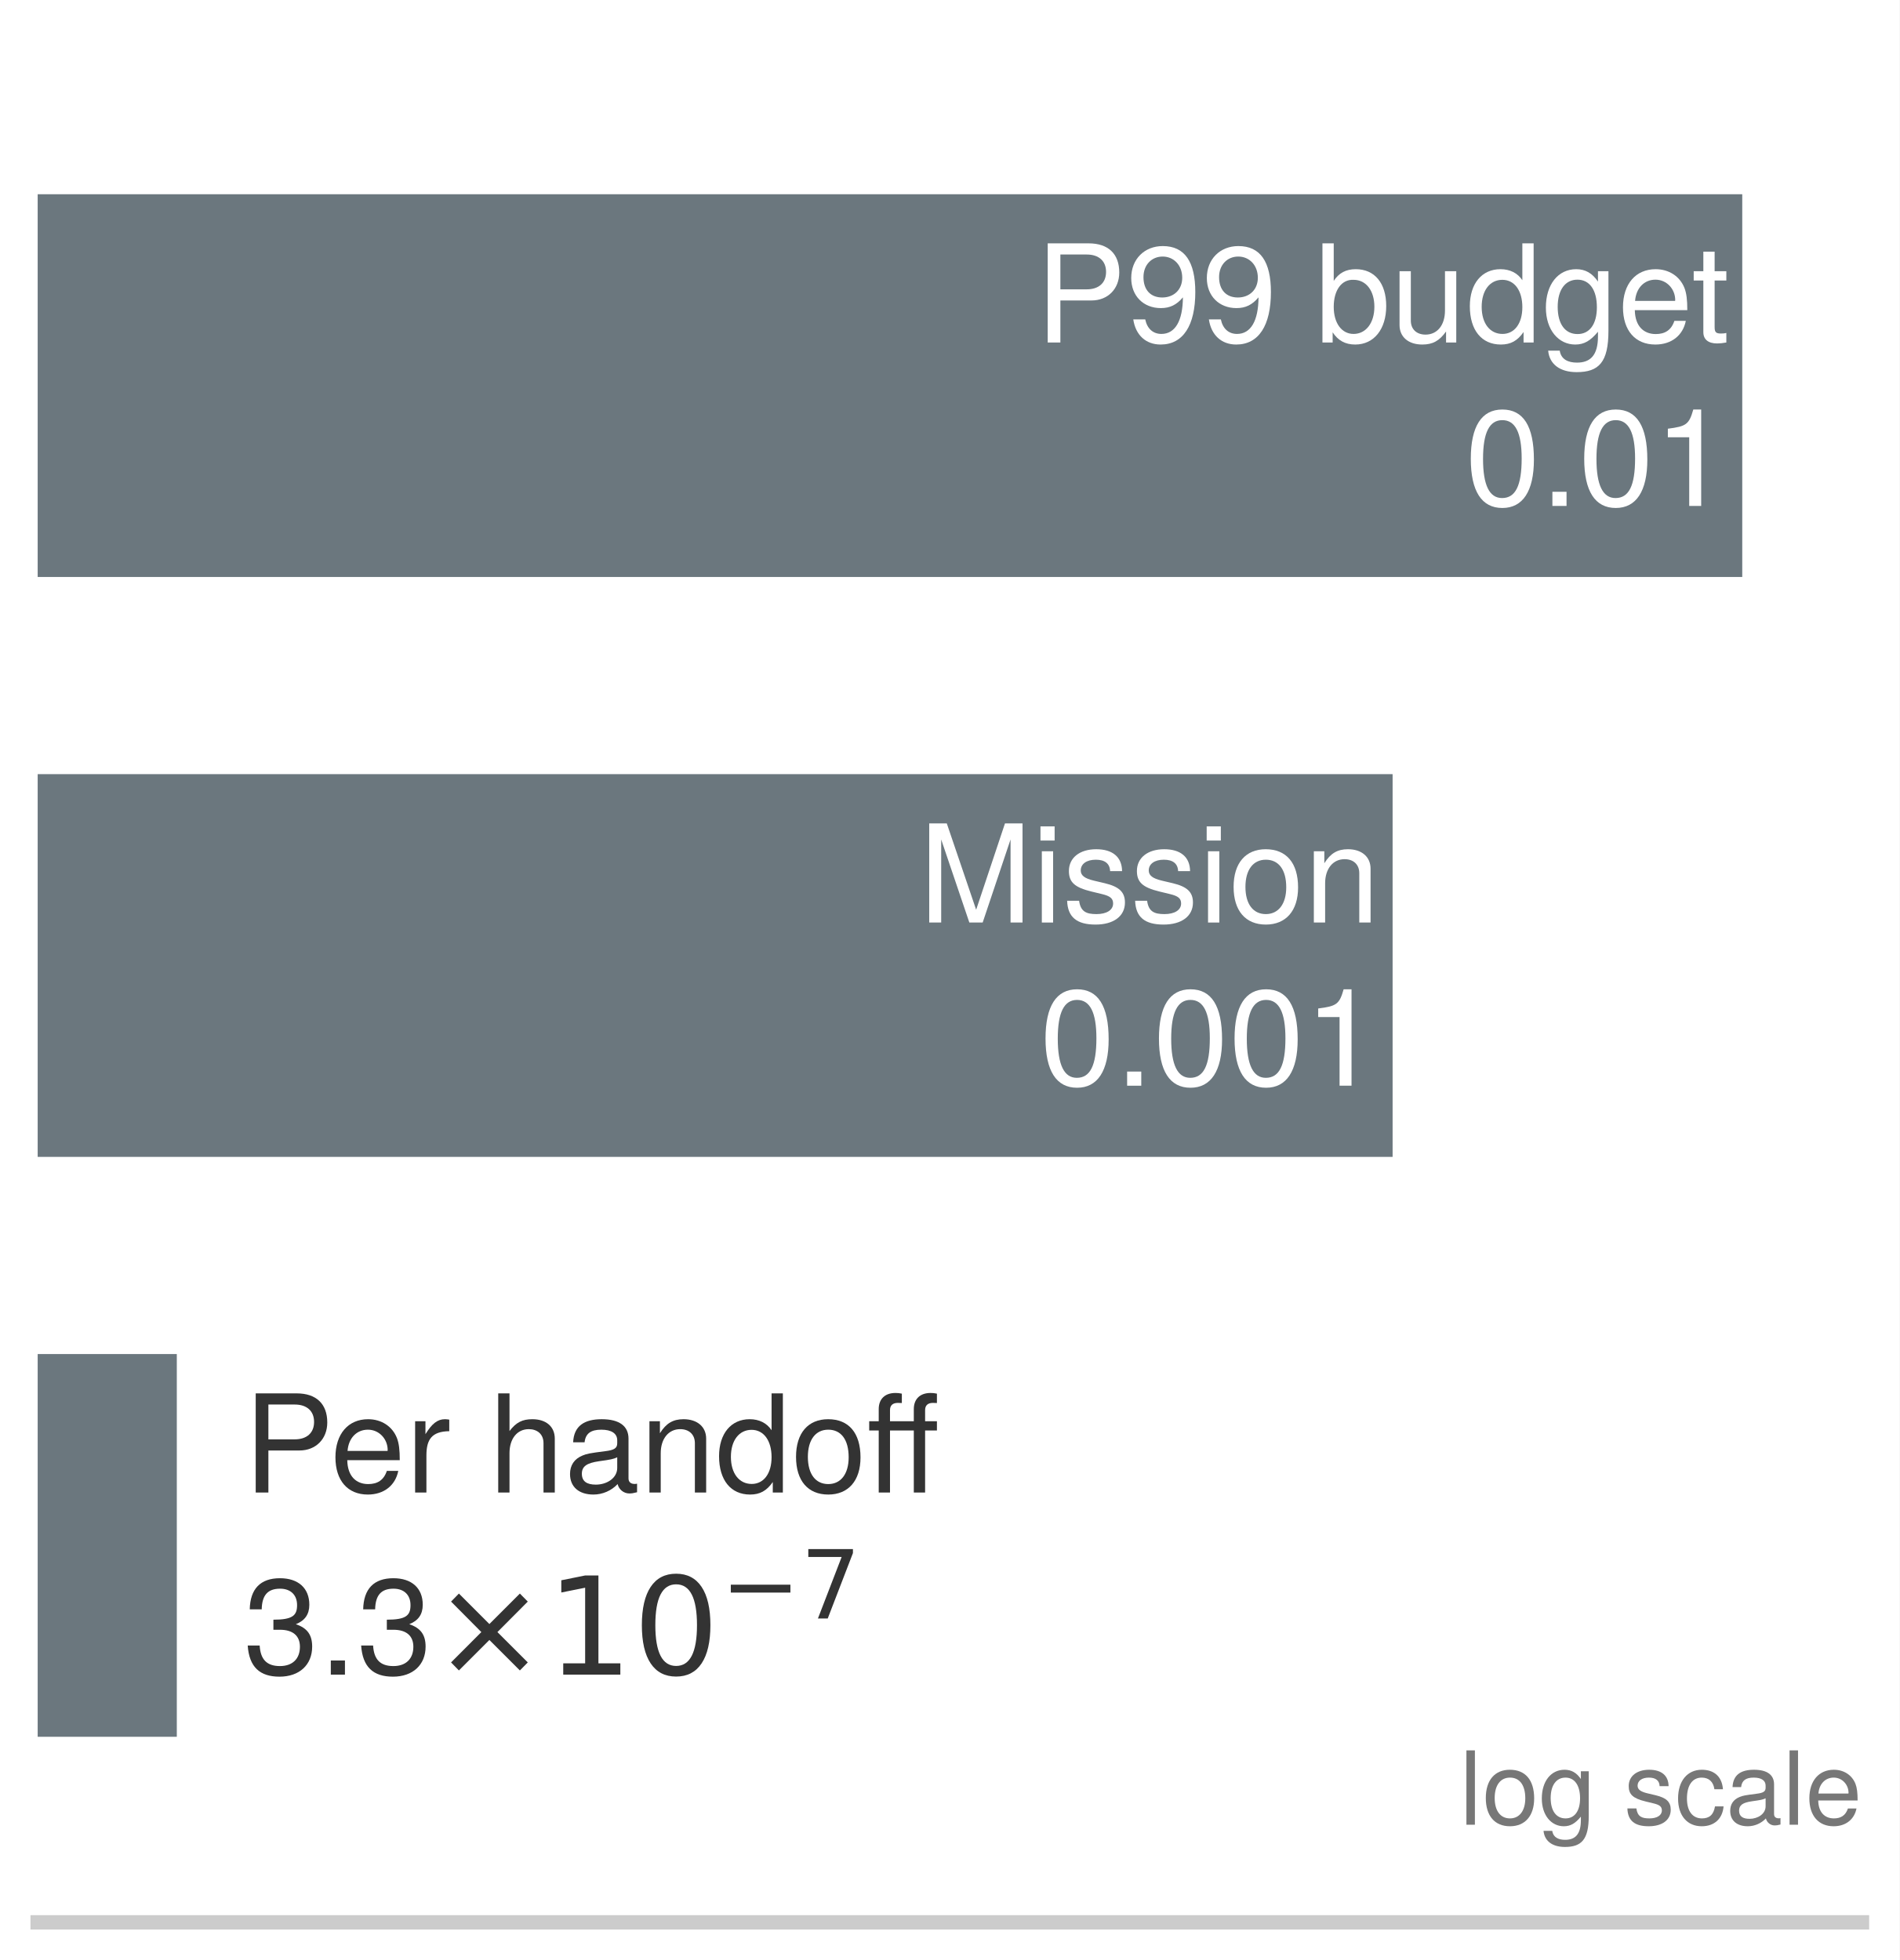
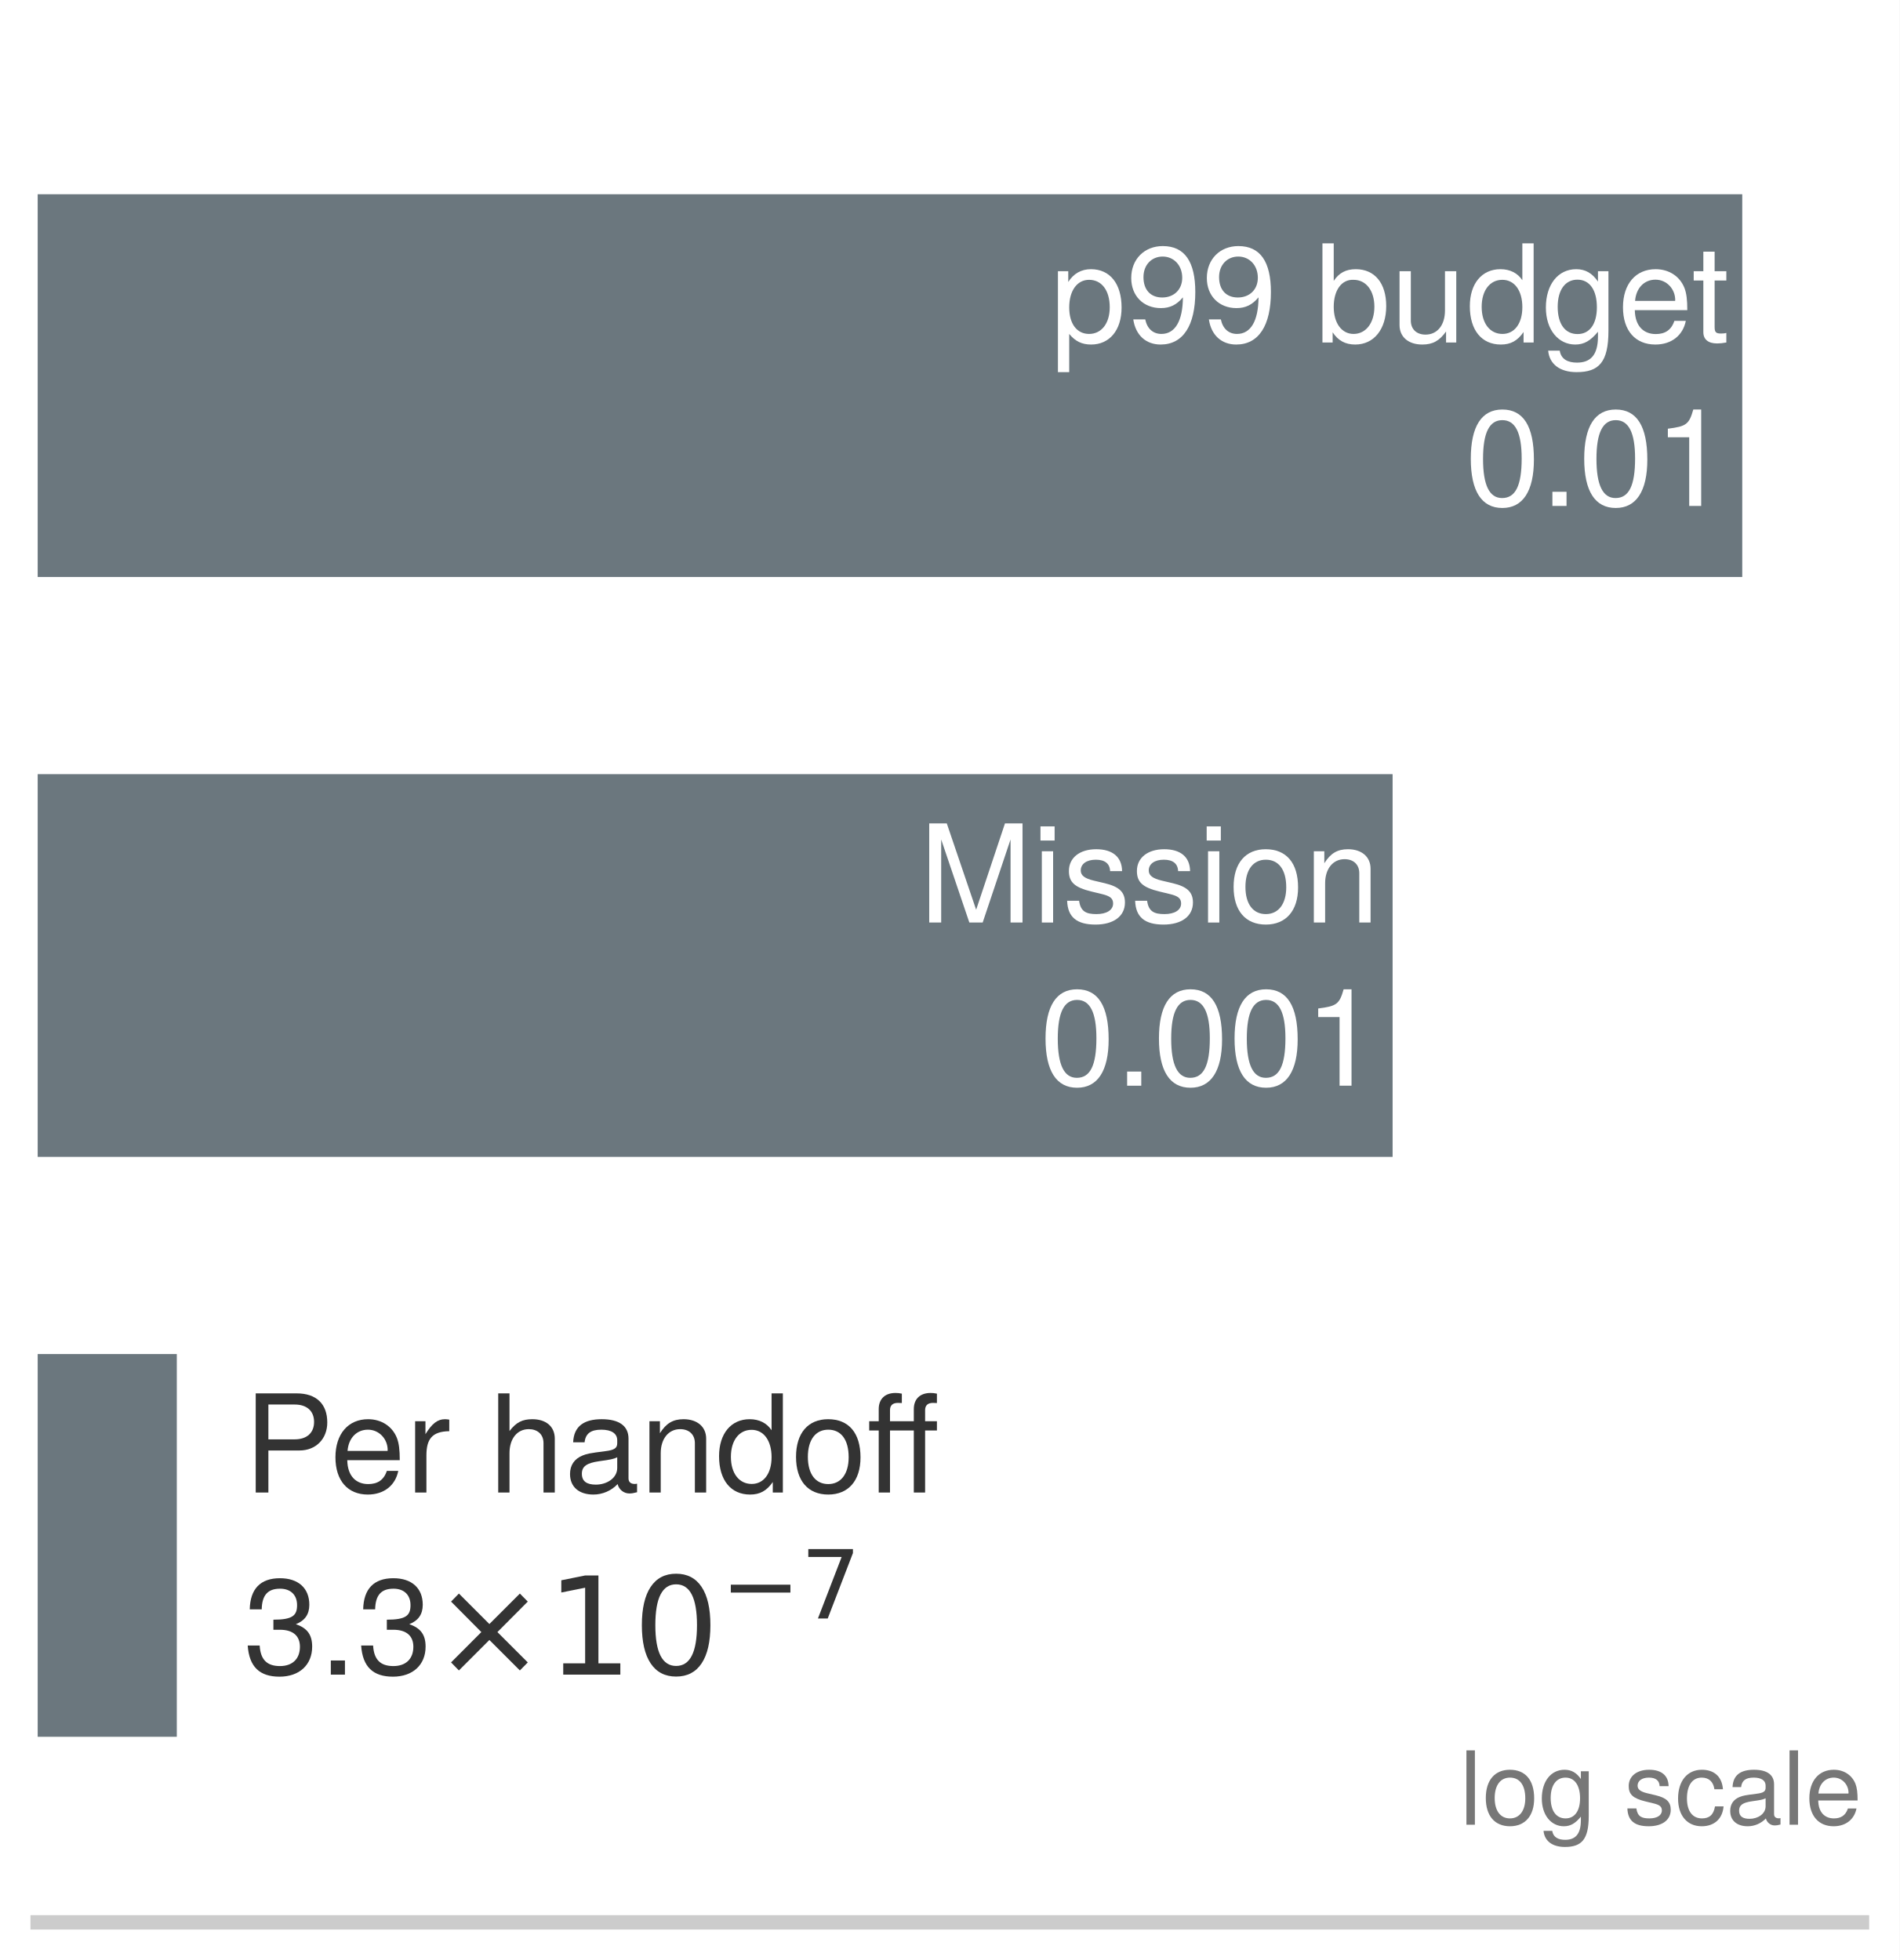
<svg xmlns="http://www.w3.org/2000/svg" xmlns:xlink="http://www.w3.org/1999/xlink" width="72.63pt" height="74.952pt" viewBox="0 0 72.63 74.952" version="1.1">
  <defs>
    <style type="text/css">*{stroke-linejoin: round; stroke-linecap: butt}</style>
  </defs>
  <g id="figure_1">
    <g id="patch_1">
      <path d="M 0 74.952 L 72.63 74.952 L 72.63 0 L 0 0 z " style="fill: #ffffff" />
    </g>
    <g id="axes_1">
      <g id="patch_2">
        <path d="M 1.44 73.512 L 71.19 73.512 L 71.19 1.44 L 1.44 1.44 z " style="fill: #ffffff" />
      </g>
      <g id="patch_3">
        <path d="M 1.44 22.064 L 66.612 22.064 L 66.612 7.428 L 1.44 7.428 z " clip-path="url(#p9a90996346)" style="fill: #5e6b73; opacity: 0.92" />
      </g>
      <g id="patch_4">
        <path d="M 1.44 44.24 L 53.244 44.24 L 53.244 29.604 L 1.44 29.604 z " clip-path="url(#p9a90996346)" style="fill: #5e6b73; opacity: 0.92" />
      </g>
      <g id="patch_5">
        <path d="M 1.44 66.416 L 6.76 66.416 L 6.76 51.78 L 1.44 51.78 z " clip-path="url(#p9a90996346)" style="fill: #5e6b73; opacity: 0.92" />
      </g>
      <g id="matplotlib.axis_1" />
      <g id="matplotlib.axis_2" />
      <g id="patch_6">
        <path d="M 1.44 73.512 L 71.19 73.512 " style="fill: none; stroke: #cccccc; stroke-width: 0.55; stroke-linejoin: miter; stroke-linecap: square" />
      </g>
      <g id="text_1">
-         <g style="fill: #ffffff" transform="translate(39.58465 13.09728) scale(0.052 -0.052)">
+         <g style="fill: #ffffff" transform="translate(40.16234 13.09728) scale(0.052 -0.052)">
          <defs>
-             <path id="TeXGyreHeros-Regular-54" d="M 3949 3296 C 3949 4173 3430 4666 2509 4666 L 582 4666 L 582 0 L 1178 0 L 1178 1978 L 2643 1978 C 3411 1978 3949 2522 3949 3296 z M 3328 3322 C 3328 2810 2989 2502 2419 2502 L 1178 2502 L 1178 4141 L 2419 4141 C 2989 4141 3328 3834 3328 3322 z " transform="scale(0.015625)" />
+             <path id="TeXGyreHeros-Regular-68" transform="scale(0.015625)" />
+             <path id="TeXGyreHeros-Regular-55" d="M 3347 1645 C 3347 2771 2797 3450 1907 3450 C 1453 3450 1088 3245 838 2848 L 838 3354 L 352 3354 L 352 -1395 L 883 -1395 L 883 403 C 1165 58 1478 -96 1914 -96 C 2778 -96 3347 576 3347 1645 z M 2790 1658 C 2790 896 2400 403 1818 403 C 1254 403 883 864 883 1651 C 883 2438 1254 2950 1818 2950 C 2406 2950 2790 2458 2790 1658 z " transform="scale(0.015625)" />
            <path id="TeXGyreHeros-Regular-4f" d="M 3258 2374 C 3258 3795 2765 4538 1728 4538 C 864 4538 243 3923 243 3034 C 243 2189 819 1619 1638 1619 C 2067 1619 2381 1773 2675 2125 C 2669 1018 2310 403 1664 403 C 1267 403 992 653 902 1088 L 339 1088 C 448 346 934 -96 1626 -96 C 2688 -96 3258 806 3258 2374 z M 2643 3046 C 2643 2490 2253 2118 1702 2118 C 1158 2118 819 2470 819 3078 C 819 3654 1203 4045 1722 4045 C 2246 4045 2643 3635 2643 3046 z " transform="scale(0.015625)" />
-             <path id="TeXGyreHeros-Regular-68" transform="scale(0.015625)" />
            <path id="TeXGyreHeros-Regular-24" d="M 3347 1715 C 3347 2803 2797 3450 1914 3450 C 1453 3450 1126 3277 877 2899 L 877 4666 L 346 4666 L 346 0 L 826 0 L 826 480 C 1082 90 1421 -96 1888 -96 C 2771 -96 3347 627 3347 1715 z M 2790 1683 C 2790 922 2394 403 1811 403 C 1248 403 877 915 877 1677 C 877 2464 1248 2976 1811 2950 C 2406 2950 2790 2432 2790 1683 z " transform="scale(0.015625)" />
            <path id="TeXGyreHeros-Regular-6e" d="M 3085 0 L 3085 3354 L 2554 3354 L 2554 1504 C 2554 819 2195 371 1638 371 C 1216 371 947 627 947 1030 L 947 3354 L 416 3354 L 416 819 C 416 262 832 -96 1485 -96 C 1978 -96 2291 77 2605 518 L 2605 0 L 3085 0 z " transform="scale(0.015625)" />
            <path id="TeXGyreHeros-Regular-30" d="M 3168 0 L 3168 4666 L 2637 4666 L 2637 2931 C 2413 3270 2054 3450 1606 3450 C 736 3450 166 2778 166 1709 C 166 576 723 -96 1626 -96 C 2086 -96 2406 77 2694 493 L 2694 0 L 3168 0 z M 2637 1664 C 2637 890 2266 403 1702 403 C 1114 403 723 896 723 1677 C 723 2458 1114 2950 1696 2950 C 2272 2950 2637 2438 2637 1664 z " transform="scale(0.015625)" />
            <path id="TeXGyreHeros-Regular-3c" d="M 3130 550 L 3130 3354 L 2637 3354 L 2637 2867 C 2368 3264 2042 3450 1613 3450 C 762 3450 186 2733 186 1645 C 186 589 781 -96 1568 -96 C 1990 -96 2285 83 2637 506 L 2637 282 C 2637 -608 2272 -947 1651 -947 C 1229 -947 902 -794 838 -384 L 294 -384 C 352 -1018 845 -1395 1632 -1395 C 2682 -1395 3130 -928 3130 550 z M 2586 1658 C 2586 858 2240 397 1677 397 C 1094 397 742 864 742 1677 C 742 2483 1101 2957 1670 2957 C 2246 2957 2586 2470 2586 1658 z " transform="scale(0.015625)" />
            <path id="TeXGyreHeros-Regular-33" d="M 3283 1523 C 3283 2010 3245 2317 3149 2566 C 2931 3117 2419 3450 1792 3450 C 858 3450 256 2758 256 1658 C 256 557 838 -96 1779 -96 C 2547 -96 3078 339 3213 1018 L 2675 1018 C 2528 576 2227 397 1798 397 C 1242 397 826 755 813 1523 L 3283 1523 z M 2714 1997 C 2714 1997 2714 1971 2707 1958 L 826 1958 C 870 2554 1248 2957 1786 2957 C 2310 2957 2714 2522 2714 1997 z " transform="scale(0.015625)" />
            <path id="TeXGyreHeros-Regular-6a" d="M 1626 0 L 1626 448 C 1555 429 1472 422 1370 422 C 1139 422 1075 486 1075 723 L 1075 2918 L 1626 2918 L 1626 3354 L 1075 3354 L 1075 4275 L 544 4275 L 544 3354 L 90 3354 L 90 2918 L 544 2918 L 544 486 C 544 147 774 -45 1190 -45 C 1318 -45 1446 -32 1626 0 z " transform="scale(0.015625)" />
          </defs>
-           <use xlink:href="#TeXGyreHeros-Regular-54" />
-           <use xlink:href="#TeXGyreHeros-Regular-4f" transform="translate(66.70312 0)" />
-           <use xlink:href="#TeXGyreHeros-Regular-4f" transform="translate(122.2969 0)" />
-           <use xlink:href="#TeXGyreHeros-Regular-68" transform="translate(177.8906 0)" />
-           <use xlink:href="#TeXGyreHeros-Regular-24" transform="translate(205.6875 0)" />
-           <use xlink:href="#TeXGyreHeros-Regular-6e" transform="translate(261.2812 0)" />
-           <use xlink:href="#TeXGyreHeros-Regular-30" transform="translate(316.875 0)" />
-           <use xlink:href="#TeXGyreHeros-Regular-3c" transform="translate(372.4688 0)" />
-           <use xlink:href="#TeXGyreHeros-Regular-33" transform="translate(428.0625 0)" />
-           <use xlink:href="#TeXGyreHeros-Regular-6a" transform="translate(482.6562 0)" />
+           <use xlink:href="#TeXGyreHeros-Regular-68" />
+           <use xlink:href="#TeXGyreHeros-Regular-55" />
+           <use xlink:href="#TeXGyreHeros-Regular-4f" transform="translate(55.59375 0)" />
+           <use xlink:href="#TeXGyreHeros-Regular-4f" transform="translate(111.1875 0)" />
+           <use xlink:href="#TeXGyreHeros-Regular-68" transform="translate(166.7812 0)" />
+           <use xlink:href="#TeXGyreHeros-Regular-24" transform="translate(194.5781 0)" />
+           <use xlink:href="#TeXGyreHeros-Regular-6e" transform="translate(250.1719 0)" />
+           <use xlink:href="#TeXGyreHeros-Regular-30" transform="translate(305.7656 0)" />
+           <use xlink:href="#TeXGyreHeros-Regular-3c" transform="translate(361.3594 0)" />
+           <use xlink:href="#TeXGyreHeros-Regular-33" transform="translate(416.9531 0)" />
+           <use xlink:href="#TeXGyreHeros-Regular-6a" transform="translate(471.5469 0)" />
        </g>
        <g style="fill: #ffffff" transform="translate(56.01015 19.34752) scale(0.052 -0.052)">
          <defs>
            <path id="TeXGyreHeros-Regular-7a" d="M 3245 2182 C 3245 3757 2746 4538 1760 4538 C 781 4538 275 3744 275 2221 C 275 691 787 -96 1760 -96 C 2720 -96 3245 691 3245 2182 z M 2669 2234 C 2669 947 2374 371 1747 371 C 1152 371 851 973 851 2214 C 851 3456 1152 4038 1760 4038 C 2368 4038 2669 3450 2669 2234 z " transform="scale(0.015625)" />
            <path id="TeXGyreHeros-Regular-59" d="M 1222 0 L 1222 666 L 557 666 L 557 0 L 1222 0 z " transform="scale(0.015625)" />
            <path id="TeXGyreHeros-Regular-53" d="M 2221 0 L 2221 4538 L 1850 4538 C 1651 3840 1523 3744 653 3635 L 653 3232 L 1658 3232 L 1658 0 L 2221 0 z " transform="scale(0.015625)" />
          </defs>
          <use xlink:href="#TeXGyreHeros-Regular-7a" />
          <use xlink:href="#TeXGyreHeros-Regular-59" transform="translate(55.59375 0)" />
          <use xlink:href="#TeXGyreHeros-Regular-7a" transform="translate(83.39062 0)" />
          <use xlink:href="#TeXGyreHeros-Regular-53" transform="translate(138.9844 0)" />
        </g>
      </g>
      <g id="text_2">
        <g style="fill: #ffffff" transform="translate(35.13739 35.2784) scale(0.052 -0.052)">
          <defs>
            <path id="TeXGyreHeros-Regular-4b" d="M 4870 0 L 4870 4666 L 4045 4666 L 2688 602 L 1306 4666 L 480 4666 L 480 0 L 1043 0 L 1043 3910 L 2368 0 L 2995 0 L 4307 3910 L 4307 0 L 4870 0 z " transform="scale(0.015625)" />
            <path id="TeXGyreHeros-Regular-43" d="M 979 0 L 979 3354 L 448 3354 L 448 0 L 979 0 z M 1050 3859 L 1050 4525 L 384 4525 L 384 3859 L 1050 3859 z " transform="scale(0.015625)" />
            <path id="TeXGyreHeros-Regular-63" d="M 2938 941 C 2938 1440 2656 1690 1990 1850 L 1478 1971 C 1043 2074 858 2214 858 2451 C 858 2758 1133 2957 1568 2957 C 1997 2957 2227 2771 2240 2419 L 2803 2419 C 2797 3078 2362 3450 1587 3450 C 806 3450 301 3046 301 2426 C 301 1901 570 1651 1363 1459 L 1862 1338 C 2234 1248 2381 1139 2381 896 C 2381 582 2067 397 1600 397 C 1120 397 851 512 781 1024 L 218 1024 C 243 250 678 -96 1555 -96 C 2400 -96 2938 294 2938 941 z " transform="scale(0.015625)" />
            <path id="TeXGyreHeros-Regular-52" d="M 3264 1651 C 3264 2810 2707 3450 1741 3450 C 800 3450 230 2803 230 1677 C 230 550 794 -96 1747 -96 C 2688 -96 3264 550 3264 1651 z M 2707 1658 C 2707 870 2336 397 1747 397 C 1152 397 787 864 787 1677 C 787 2483 1152 2957 1747 2957 C 2349 2957 2707 2490 2707 1658 z " transform="scale(0.015625)" />
            <path id="TeXGyreHeros-Regular-4e" d="M 3117 0 L 3117 2534 C 3117 3091 2701 3450 2054 3450 C 1555 3450 1235 3258 941 2790 L 941 3354 L 448 3354 L 448 0 L 979 0 L 979 1850 C 979 2534 1350 2982 1894 2982 C 2317 2982 2586 2726 2586 2323 L 2586 0 L 3117 0 z " transform="scale(0.015625)" />
          </defs>
          <use xlink:href="#TeXGyreHeros-Regular-4b" />
          <use xlink:href="#TeXGyreHeros-Regular-43" transform="translate(83.29688 0)" />
          <use xlink:href="#TeXGyreHeros-Regular-63" transform="translate(105.5 0)" />
          <use xlink:href="#TeXGyreHeros-Regular-63" transform="translate(155.5 0)" />
          <use xlink:href="#TeXGyreHeros-Regular-43" transform="translate(205.5 0)" />
          <use xlink:href="#TeXGyreHeros-Regular-52" transform="translate(227.7031 0)" />
          <use xlink:href="#TeXGyreHeros-Regular-4e" transform="translate(283.2969 0)" />
        </g>
        <g style="fill: #ffffff" transform="translate(39.75077 41.5184) scale(0.052 -0.052)">
          <use xlink:href="#TeXGyreHeros-Regular-7a" />
          <use xlink:href="#TeXGyreHeros-Regular-59" transform="translate(55.59375 0)" />
          <use xlink:href="#TeXGyreHeros-Regular-7a" transform="translate(83.39062 0)" />
          <use xlink:href="#TeXGyreHeros-Regular-7a" transform="translate(138.9844 0)" />
          <use xlink:href="#TeXGyreHeros-Regular-53" transform="translate(194.5781 0)" />
        </g>
      </g>
      <g id="text_3">
        <g style="fill: #333333" transform="translate(9.304318 57.0748) scale(0.052 -0.052)">
          <defs>
+             <path id="TeXGyreHeros-Regular-54" d="M 3949 3296 C 3949 4173 3430 4666 2509 4666 L 582 4666 L 582 0 L 1178 0 L 1178 1978 L 2643 1978 C 3411 1978 3949 2522 3949 3296 z M 3328 3322 C 3328 2810 2989 2502 2419 2502 L 1178 2502 L 1178 4141 L 2419 4141 C 2989 4141 3328 3834 3328 3322 z " transform="scale(0.015625)" />
            <path id="TeXGyreHeros-Regular-61" d="M 2054 2886 L 2054 3430 C 1965 3443 1920 3450 1850 3450 C 1504 3450 1242 3245 934 2746 L 934 3354 L 448 3354 L 448 0 L 979 0 L 979 1741 C 979 2496 1229 2874 2054 2886 z " transform="scale(0.015625)" />
            <path id="TeXGyreHeros-Regular-40" d="M 3110 0 L 3110 2534 C 3110 3098 2707 3450 2054 3450 C 1581 3450 1293 3302 979 2893 L 979 4666 L 448 4666 L 448 0 L 979 0 L 979 1850 C 979 2534 1338 2982 1888 2982 C 2266 2982 2579 2765 2579 2323 L 2579 0 L 3110 0 z " transform="scale(0.015625)" />
            <path id="TeXGyreHeros-Regular-1d" d="M 3424 13 L 3424 416 C 3366 403 3341 403 3309 403 C 3123 403 3021 499 3021 666 L 3021 2534 C 3021 3130 2586 3450 1760 3450 C 947 3450 448 3136 416 2362 L 954 2362 C 998 2771 1242 2957 1741 2957 C 2221 2957 2490 2778 2490 2458 L 2490 2317 C 2490 2093 2355 1997 1933 1946 C 1178 1850 1062 1824 858 1741 C 467 1581 269 1280 269 870 C 269 262 691 -96 1370 -96 C 1798 -96 2214 83 2509 397 C 2566 141 2797 -45 3059 -45 C 3168 -45 3251 -32 3424 13 z M 2490 1158 C 2490 678 2003 371 1485 371 C 1069 371 826 518 826 883 C 826 1235 1062 1389 1632 1472 C 2195 1549 2310 1574 2490 1658 L 2490 1158 z " transform="scale(0.015625)" />
            <path id="TeXGyreHeros-Regular-7b" d="M 3302 2918 L 3302 3354 L 2746 3354 L 2746 3878 C 2746 4102 2874 4218 3117 4218 C 3162 4218 3181 4218 3302 4211 L 3302 4653 C 3181 4678 3110 4685 3002 4685 C 2509 4685 2214 4403 2214 3923 L 2214 3354 L 1094 3354 L 1094 3878 C 1094 4102 1222 4218 1466 4218 C 1510 4218 1530 4218 1651 4211 L 1651 4653 C 1530 4678 1459 4685 1350 4685 C 858 4685 563 4403 563 3923 L 563 3354 L 115 3354 L 115 2918 L 563 2918 L 563 0 L 1094 0 L 1094 2918 L 2214 2918 L 2214 0 L 2746 0 L 2746 2918 L 3302 2918 z " transform="scale(0.015625)" />
          </defs>
          <use xlink:href="#TeXGyreHeros-Regular-54" />
          <use xlink:href="#TeXGyreHeros-Regular-33" transform="translate(63.70312 0)" />
          <use xlink:href="#TeXGyreHeros-Regular-61" transform="translate(119.2969 0)" />
          <use xlink:href="#TeXGyreHeros-Regular-68" transform="translate(152.5938 0)" />
          <use xlink:href="#TeXGyreHeros-Regular-40" transform="translate(180.3906 0)" />
          <use xlink:href="#TeXGyreHeros-Regular-1d" transform="translate(235.9844 0)" />
          <use xlink:href="#TeXGyreHeros-Regular-4e" transform="translate(291.5781 0)" />
          <use xlink:href="#TeXGyreHeros-Regular-30" transform="translate(347.1719 0)" />
          <use xlink:href="#TeXGyreHeros-Regular-52" transform="translate(402.7656 0)" />
          <use xlink:href="#TeXGyreHeros-Regular-7b" transform="translate(458.3594 0)" />
        </g>
        <g style="fill: #333333" transform="translate(9.304318 64.074) scale(0.052 -0.052)">
          <defs>
            <path id="TeXGyreHeros-Regular-6b" d="M 3238 1318 C 3238 1869 3014 2189 2470 2374 C 2893 2541 3104 2835 3104 3290 C 3104 4070 2586 4538 1722 4538 C 806 4538 320 4038 301 3072 L 864 3072 C 877 3744 1152 4045 1728 4045 C 2227 4045 2528 3750 2528 3270 C 2528 2784 2317 2586 1414 2586 L 1414 2112 L 1722 2112 C 2342 2112 2662 1818 2662 1312 C 2662 742 2310 403 1722 403 C 1107 403 806 710 768 1370 L 205 1370 C 275 358 774 -96 1702 -96 C 2637 -96 3238 461 3238 1318 z " transform="scale(0.015625)" />
            <path id="DejaVuSans-99" d="M 4488 3438 L 3059 2003 L 4488 575 L 4116 197 L 2681 1631 L 1247 197 L 878 575 L 2303 2003 L 878 3438 L 1247 3816 L 2681 2381 L 4116 3816 L 4488 3438 z " transform="scale(0.015625)" />
            <path id="DejaVuSans-14" d="M 794 531 L 1825 531 L 1825 4091 L 703 3866 L 703 4441 L 1819 4666 L 2450 4666 L 2450 531 L 3481 531 L 3481 0 L 794 0 L 794 531 z " transform="scale(0.015625)" />
            <path id="DejaVuSans-13" d="M 2034 4250 Q 1547 4250 1301 3770 Q 1056 3291 1056 2328 Q 1056 1369 1301 889 Q 1547 409 2034 409 Q 2525 409 2770 889 Q 3016 1369 3016 2328 Q 3016 3291 2770 3770 Q 2525 4250 2034 4250 z M 2034 4750 Q 2819 4750 3233 4129 Q 3647 3509 3647 2328 Q 3647 1150 3233 529 Q 2819 -91 2034 -91 Q 1250 -91 836 529 Q 422 1150 422 2328 Q 422 3509 836 4129 Q 1250 4750 2034 4750 z " transform="scale(0.015625)" />
            <path id="DejaVuSans-c9c" d="M 678 2272 L 4684 2272 L 4684 1741 L 678 1741 L 678 2272 z " transform="scale(0.015625)" />
            <path id="DejaVuSans-1a" d="M 525 4666 L 3525 4666 L 3525 4397 L 1831 0 L 1172 0 L 2766 4134 L 525 4134 L 525 4666 z " transform="scale(0.015625)" />
          </defs>
          <use xlink:href="#TeXGyreHeros-Regular-6b" transform="translate(0 0.665625)" />
          <use xlink:href="#TeXGyreHeros-Regular-59" transform="translate(55.59994 0.665625)" />
          <use xlink:href="#TeXGyreHeros-Regular-6b" transform="translate(83.39992 0.665625)" />
          <use xlink:href="#DejaVuSans-99" transform="translate(138.9999 0.665625)" />
          <use xlink:href="#DejaVuSans-14" transform="translate(222.7889 0.665625)" />
          <use xlink:href="#DejaVuSans-13" transform="translate(286.412 0.665625)" />
          <use xlink:href="#DejaVuSans-c9c" transform="translate(350.9921 41.96563) scale(0.7)" />
          <use xlink:href="#DejaVuSans-1a" transform="translate(409.6444 41.96563) scale(0.7)" />
        </g>
      </g>
      <g id="text_4">
        <g style="fill: #777777" transform="translate(55.80145 69.77904) scale(0.039 -0.039)">
          <defs>
            <path id="TeXGyreHeros-Regular-49" d="M 966 0 L 966 4666 L 435 4666 L 435 0 L 966 0 z " transform="scale(0.015625)" />
            <path id="TeXGyreHeros-Regular-2c" d="M 3053 1152 L 2515 1152 C 2426 614 2150 397 1696 397 C 1107 397 755 851 755 1645 C 755 2483 1101 2957 1683 2957 C 2131 2957 2413 2694 2477 2227 L 3014 2227 C 2950 3046 2438 3450 1690 3450 C 787 3450 198 2758 198 1645 C 198 563 774 -96 1683 -96 C 2483 -96 2989 384 3053 1152 z " transform="scale(0.015625)" />
          </defs>
          <use xlink:href="#TeXGyreHeros-Regular-49" />
          <use xlink:href="#TeXGyreHeros-Regular-52" transform="translate(22.20312 0)" />
          <use xlink:href="#TeXGyreHeros-Regular-3c" transform="translate(77.79688 0)" />
          <use xlink:href="#TeXGyreHeros-Regular-68" transform="translate(133.3906 0)" />
          <use xlink:href="#TeXGyreHeros-Regular-63" transform="translate(161.1875 0)" />
          <use xlink:href="#TeXGyreHeros-Regular-2c" transform="translate(211.1875 0)" />
          <use xlink:href="#TeXGyreHeros-Regular-1d" transform="translate(261.1875 0)" />
          <use xlink:href="#TeXGyreHeros-Regular-49" transform="translate(316.7812 0)" />
          <use xlink:href="#TeXGyreHeros-Regular-33" transform="translate(338.9844 0)" />
        </g>
      </g>
    </g>
  </g>
  <defs>
    <clipPath id="p9a90996346">
      <rect x="1.44" y="1.44" width="69.75" height="72.072" />
    </clipPath>
  </defs>
</svg>
